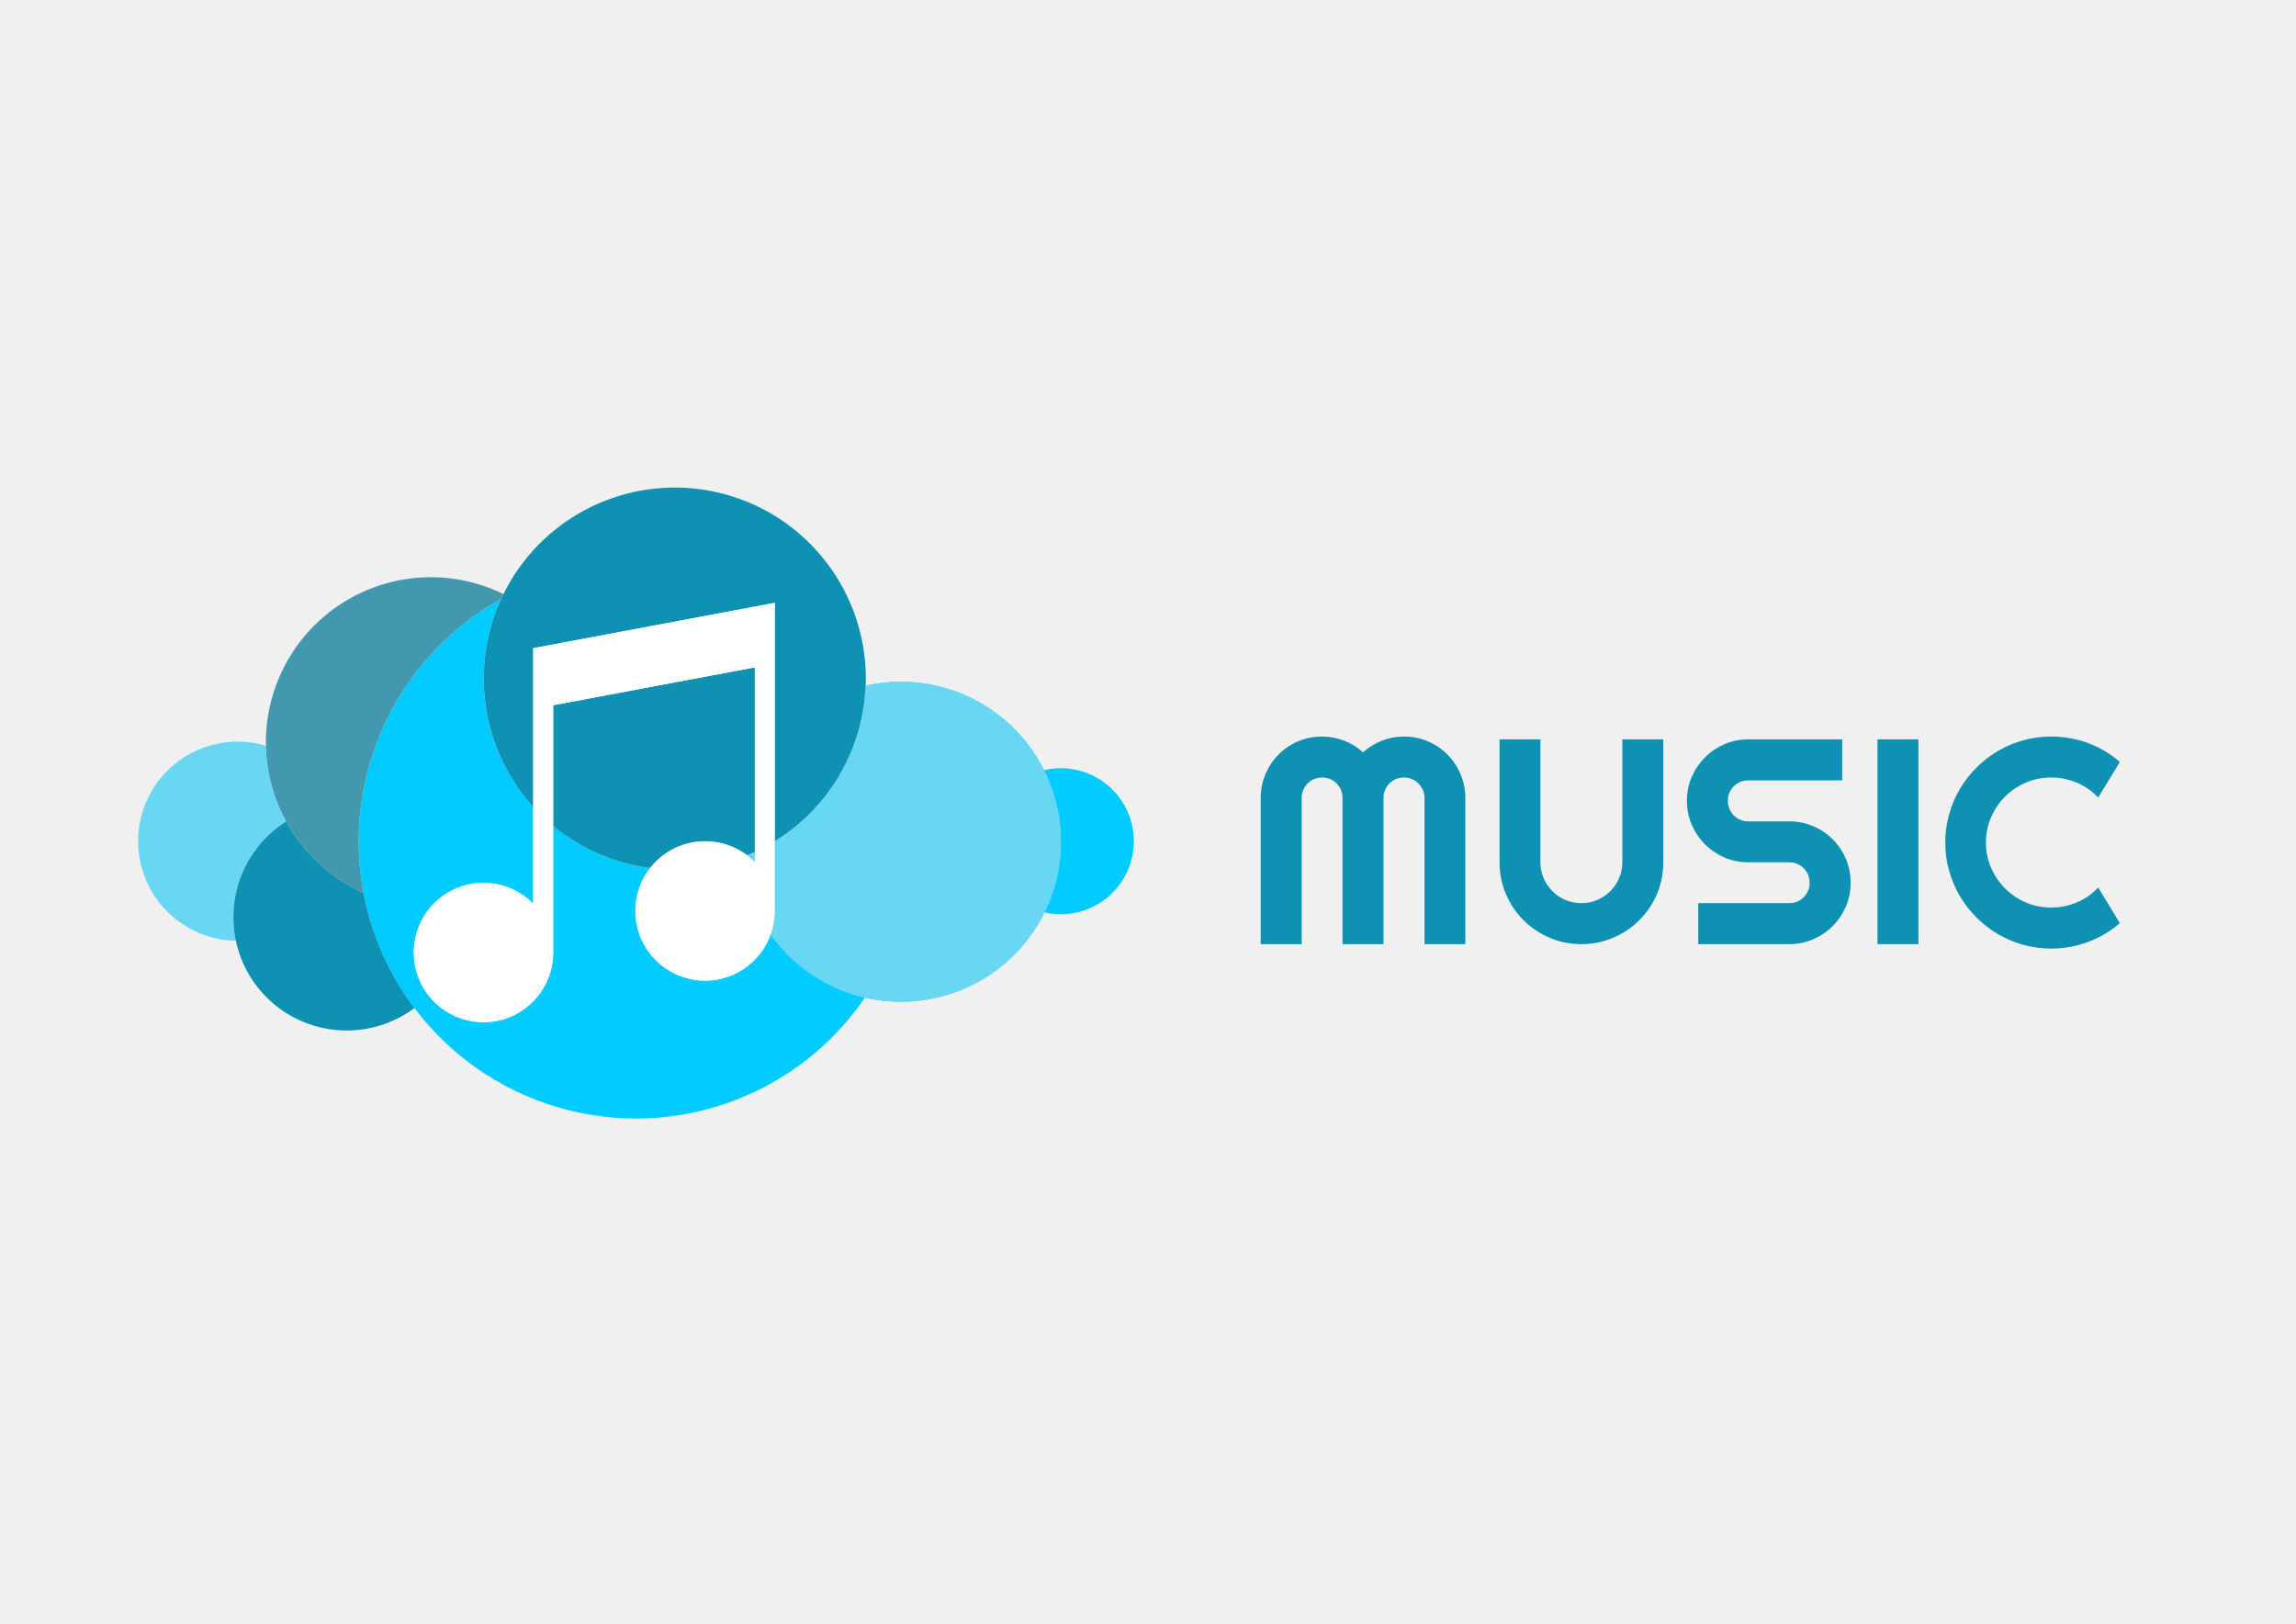
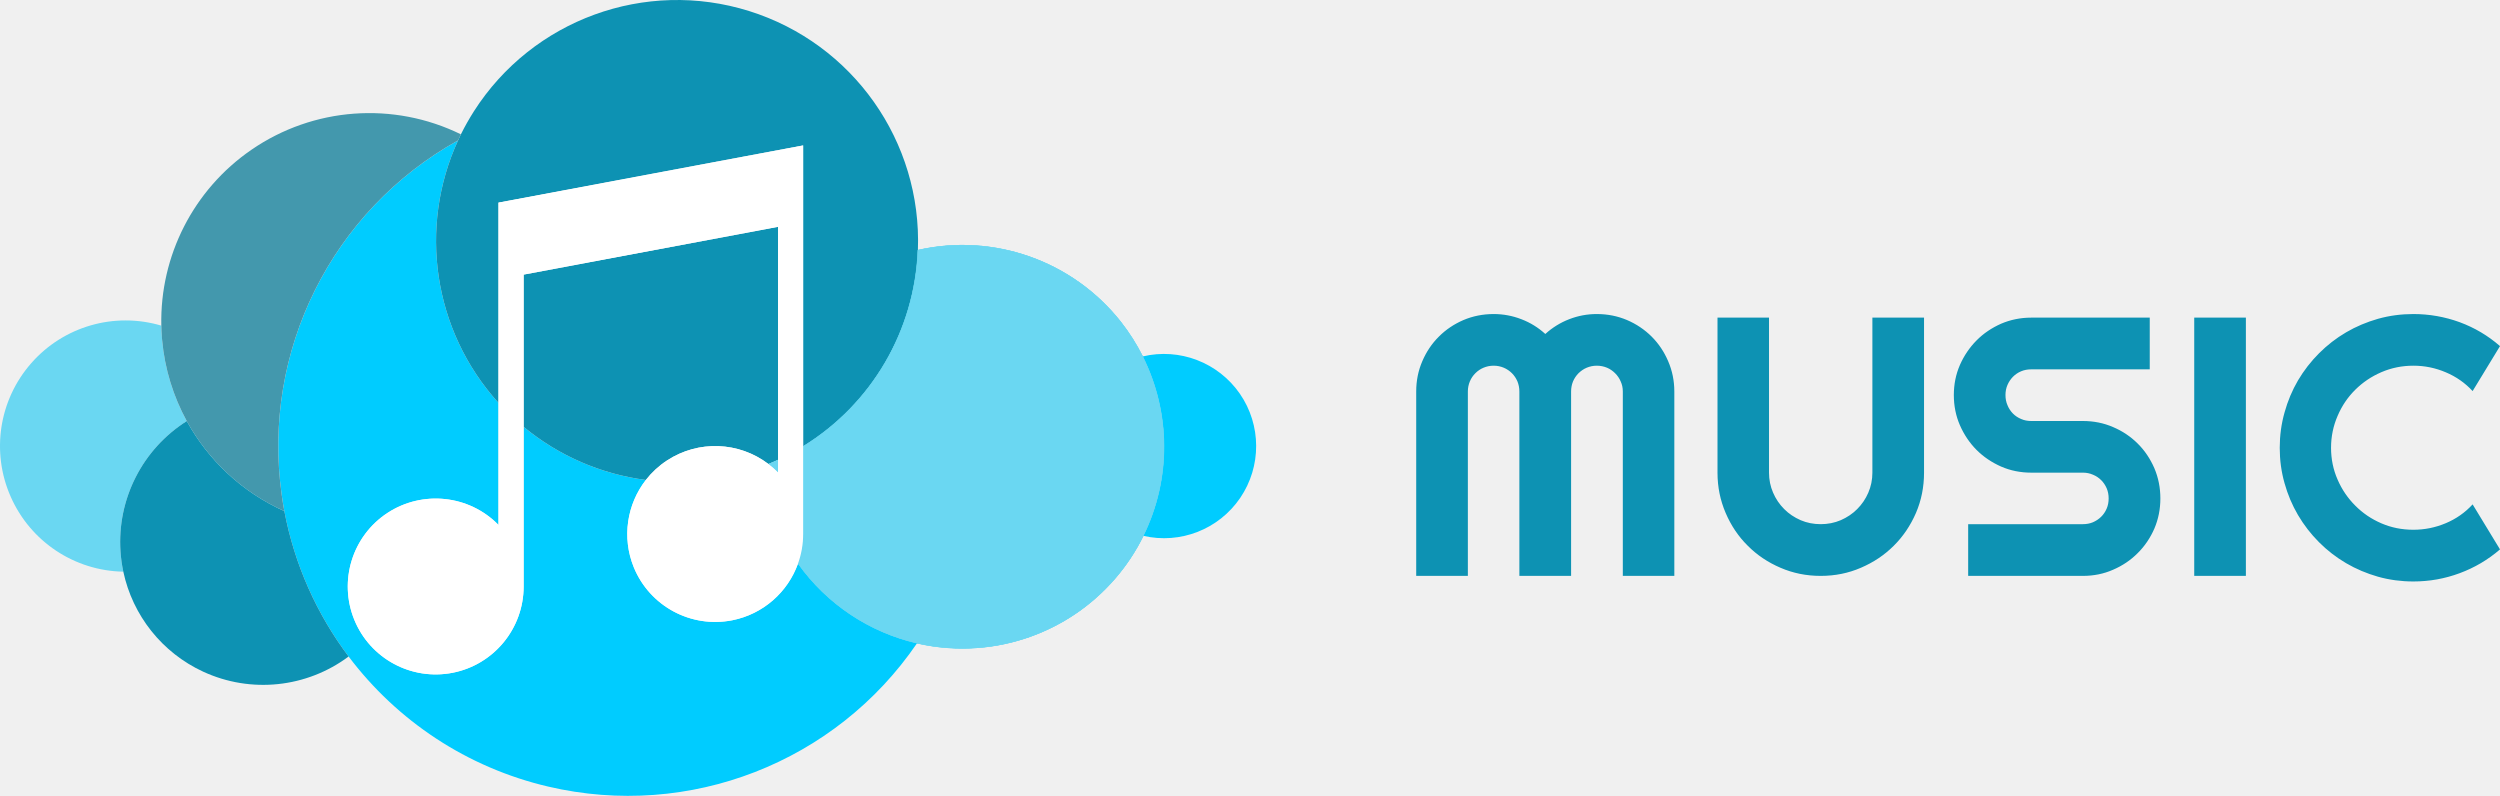
- <svg xmlns="http://www.w3.org/2000/svg" xml:space="preserve" width="420mm" height="297mm" version="1.1" style="shape-rendering:geometricPrecision; text-rendering:geometricPrecision; image-rendering:optimizeQuality; fill-rule:evenodd; clip-rule:evenodd" viewBox="0 0 42000 29700">
-   <defs>
-     <style type="text/css">
-    
+ <svg xmlns="http://www.w3.org/2000/svg" id="svg2" viewBox="0 0 36252.325 11540.755" style="clip-rule:evenodd;fill-rule:evenodd;image-rendering:optimizeQuality;shape-rendering:geometricPrecision;text-rendering:geometricPrecision" version="1.1" height="115.408mm" width="362.523mm" xml:space="preserve">
+   <defs id="defs4">
+     <style id="style6" type="text/css">
    .str0 {stroke:#6AD7F2;stroke-width:7.62}
    .str1 {stroke:black;stroke-width:7.62;stroke-linejoin:bevel}
    .fil4 {fill:none}
    .fil1 {fill:#00CCFF}
    .fil2 {fill:#0D92B3}
    .fil3 {fill:#4398AD}
    .fil0 {fill:#6AD7F2}
    .fil5 {fill:white}
    .fil6 {fill:#0D92B3;fill-rule:nonzero}
-    
-   </style>
+    </style>
  </defs>
-   <g id="Camada_x0020_1">
-     <path class="fil0" d="M4273 16912c-50,-759 319,-1483 961,-1889 -195,-357 -319,-755 -357,-1173 -7,-71 -11,-141 -12,-211 -681,-202 -1416,10 -1885,543 -469,533 -586,1289 -299,1938 286,650 923,1074 1633,1087 -21,-97 -34,-195 -41,-295z" />
-     <path class="fil0 str0" d="M15836 12545c-45,1167 -669,2234 -1664,2845l0 1271c0,149 -26,293 -74,427 421,592 1038,997 1726,1156 288,66 588,89 891,65 1026,-82 1934,-698 2389,-1622 409,-830 396,-1793 -9,-2601 -88,-175 -194,-343 -318,-501 -698,-884 -1842,-1289 -2941,-1040z" />
-     <path class="fil1" d="M13142 17912c-598,117 -1195,-205 -1426,-769 -176,-432 -99,-914 175,-1266 -652,-85 -1266,-352 -1772,-770l0 2315c0,609 -432,1134 -1030,1251 -598,117 -1196,-205 -1426,-769 -230,-565 -29,-1213 480,-1548 510,-334 1185,-262 1611,173l0 -1770c-949,-1048 -1164,-2549 -586,-3806 -1832,1019 -2848,3059 -2558,5135 11,81 24,161 39,241 148,779 472,1497 932,2108 700,929 1714,1611 2897,1887 2041,478 4165,-349 5346,-2080 -688,-159 -1305,-564 -1726,-1156 -147,414 -504,735 -956,824z" />
-     <path class="fil1" d="M19095 14086c405,808 418,1771 9,2601 537,125 1096,-94 1406,-550 310,-456 308,-1056 -5,-1510 -314,-454 -874,-669 -1410,-541z" />
-     <path class="fil2" d="M13808 15585l0 -3379 -3689 693 0 2208c506,418 1120,685 1772,770 84,-108 186,-203 306,-282 457,-300 1047,-273 1472,51 47,-19 93,-40 139,-61z" />
-     <path class="fil2" d="M15836 12545l0 0zm-6668 -1592c-578,1257 -363,2758 586,3806l0 -2904 4418 -829 0 4364c995,-611 1619,-1678 1664,-2845 60,-1576 -943,-2997 -2448,-3468 -1505,-471 -3139,124 -3989,1452 -70,110 -133,222 -190,336 -14,29 -28,59 -41,88z" />
-     <path class="fil3" d="M6610 16088c-290,-2076 726,-4116 2558,-5135 13,-29 27,-59 41,-88 -979,-480 -2141,-394 -3039,225 -840,578 -1327,1539 -1305,2549 1,56 4,111 8,167 1,15 2,29 4,44 38,418 162,816 357,1173 312,569 804,1032 1415,1306 -15,-80 -28,-160 -39,-241z" />
-     <path class="fil2" d="M7581 18437c-460,-611 -784,-1329 -932,-2108 -611,-274 -1103,-737 -1415,-1306 -642,406 -1011,1130 -961,1889 7,100 20,198 41,295 135,634 561,1175 1160,1451 690,318 1498,233 2107,-221z" />
-     <path class="fil0" d="M13808 15768l0 -183c-46,21 -92,42 -139,61 48,37 95,78 139,122z" />
-     <path class="fil0 str0" d="M15836 12545c-45,1167 -669,2234 -1664,2845l0 1271c0,149 -26,293 -74,427 421,592 1038,997 1726,1156 288,66 588,89 891,65 1026,-82 1934,-698 2389,-1622 409,-830 396,-1793 -9,-2601 -88,-175 -194,-343 -318,-501 -698,-884 -1842,-1289 -2941,-1040z" />
-     <path class="fil0" d="M13808 15768l0 -183c-46,21 -92,42 -139,61 48,37 95,78 139,122z" />
-     <polygon class="fil4 str1" points="20299,18286 20299,18286 " />
-     <polygon class="fil4 str1" points="2526,15386 2526,15386 " />
-     <path class="fil4 str1" d="M15836 12545c0,0 0,0 0,0" />
-     <polygon class="fil2 str1" points="22077,15386 22077,15386 " />
-     <path class="fil4 str1" d="M15836 12545c0,0 0,0 0,0" />
-     <polygon class="fil4 str1" points="20299,18286 20299,18286 " />
-     <polygon class="fil4 str1" points="2526,15386 2526,15386 " />
-     <path class="fil4 str1" d="M15836 12545c0,0 0,0 0,0" />
-     <polygon class="fil2 str1" points="22077,15386 22077,15386 " />
-     <path class="fil4 str1" d="M15836 12545c0,0 0,0 0,0" />
-     <path class="fil5" d="M8143 16356c-509,335 -710,983 -480,1548 230,564 828,886 1426,769 598,-117 1030,-642 1030,-1251l0 -2315 0 -2208 3689 -693 0 3379 0 183c-44,-44 -91,-85 -139,-122 -425,-324 -1015,-351 -1472,-51 -120,79 -222,174 -306,282 -274,352 -351,834 -175,1266 231,564 828,886 1426,769 452,-89 809,-410 956,-824 48,-134 74,-278 74,-427l0 -1271 0 -4364 -4418 829 0 2904 0 1770c-426,-435 -1101,-507 -1611,-173z" />
-     <path class="fil6" d="M26805 17268l-747 0 0 -2674c0,-53 -10,-101 -31,-146 -19,-46 -47,-85 -81,-119 -34,-34 -73,-61 -118,-80 -46,-19 -95,-29 -147,-29 -52,0 -100,10 -146,29 -45,19 -84,46 -119,80 -34,34 -60,73 -80,119 -18,45 -28,93 -28,146l0 2674 -750 0 0 -2674c0,-53 -10,-101 -28,-146 -20,-46 -46,-85 -80,-119 -34,-34 -74,-61 -119,-80 -45,-19 -94,-29 -146,-29 -52,0 -101,10 -146,29 -46,19 -85,46 -119,80 -34,34 -61,73 -80,119 -19,45 -29,93 -29,146l0 2674 -749 0 0 -2674c0,-155 29,-301 88,-438 58,-136 138,-256 240,-357 101,-102 221,-182 357,-241 137,-58 283,-87 438,-87 139,0 273,25 402,75 129,49 245,121 347,214 103,-93 219,-165 346,-214 129,-50 262,-75 401,-75 156,0 301,29 438,87 137,59 256,139 358,241 101,101 181,221 239,357 59,137 89,283 89,438l0 2674zm3621 -1497c0,208 -39,402 -117,584 -79,182 -186,341 -321,475 -136,136 -295,242 -477,320 -182,79 -376,118 -583,118 -208,0 -402,-39 -584,-118 -182,-78 -340,-184 -475,-320 -136,-134 -242,-293 -320,-475 -78,-182 -118,-376 -118,-584l0 -2248 747 0 0 2248c0,103 20,200 59,290 39,91 93,170 161,238 67,68 147,121 238,161 91,39 189,58 292,58 102,0 200,-19 291,-58 91,-40 171,-93 238,-161 68,-68 122,-147 161,-238 39,-90 59,-187 59,-290l0 -2248 749 0 0 2248zm432 -1125c0,-155 29,-300 88,-436 60,-136 140,-254 242,-357 101,-102 221,-182 356,-242 136,-58 282,-88 436,-88l1719 0 0 750 -1719 0c-52,0 -101,9 -146,28 -46,19 -85,46 -119,80 -33,34 -60,74 -79,118 -20,46 -29,95 -29,147 0,52 9,101 29,147 19,47 46,87 79,121 34,34 73,60 119,79 45,20 94,29 146,29l750 0c155,0 301,29 437,88 137,58 256,138 358,240 102,101 182,221 241,357 58,137 87,283 87,438 0,155 -29,300 -87,437 -59,135 -139,254 -241,355 -102,103 -221,183 -358,242 -136,60 -282,89 -437,89l-1664 0 0 -750 1664 0c52,0 101,-9 146,-28 45,-20 85,-46 119,-80 34,-33 60,-73 80,-119 19,-45 28,-94 28,-146 0,-52 -9,-101 -28,-146 -20,-46 -46,-85 -80,-119 -34,-34 -74,-61 -119,-79 -45,-20 -94,-30 -146,-30l-750 0c-154,0 -300,-29 -436,-88 -135,-60 -255,-140 -356,-241 -102,-103 -182,-222 -242,-359 -59,-136 -88,-282 -88,-437zm4235 2622l-749 0 0 -3745 749 0 0 3745zm3685 -384c-174,150 -369,265 -585,345 -215,80 -439,120 -671,120 -177,0 -349,-23 -513,-69 -164,-47 -319,-112 -462,-196 -144,-84 -275,-186 -393,-304 -119,-119 -220,-250 -305,-394 -84,-143 -149,-297 -195,-461 -47,-165 -70,-336 -70,-514 0,-177 23,-349 70,-514 46,-166 111,-320 195,-464 85,-143 186,-274 305,-393 118,-118 249,-220 393,-304 143,-84 298,-149 462,-196 164,-46 336,-69 513,-69 232,0 456,40 671,118 216,80 411,195 585,347l-397 652c-109,-118 -239,-209 -389,-272 -150,-64 -306,-96 -470,-96 -166,0 -320,32 -464,94 -146,63 -271,148 -379,255 -108,107 -194,233 -256,379 -63,145 -95,299 -95,463 0,164 32,318 95,461 62,144 148,269 256,377 108,109 233,194 379,257 144,62 298,93 464,93 164,0 320,-32 470,-95 150,-63 280,-154 389,-273l397 653z" />
+   <g transform="translate(-2525.673,-8917.13)" id="Camada_x0020_1">
+     <path style="fill:#6ad7f2" id="path10" d="m 4273,16912 c -50,-759 319,-1483 961,-1889 -195,-357 -319,-755 -357,-1173 -7,-71 -11,-141 -12,-211 -681,-202 -1416,10 -1885,543 -469,533 -586,1289 -299,1938 286,650 923,1074 1633,1087 -21,-97 -34,-195 -41,-295 z" class="fil0" />
+     <path style="fill:#6ad7f2;stroke:#6ad7f2;stroke-width:7.62" id="path12" d="m 15836,12545 c -45,1167 -669,2234 -1664,2845 l 0,1271 c 0,149 -26,293 -74,427 421,592 1038,997 1726,1156 288,66 588,89 891,65 1026,-82 1934,-698 2389,-1622 409,-830 396,-1793 -9,-2601 -88,-175 -194,-343 -318,-501 -698,-884 -1842,-1289 -2941,-1040 z" class="fil0 str0" />
+     <path style="fill:#00ccff" id="path14" d="m 13142,17912 c -598,117 -1195,-205 -1426,-769 -176,-432 -99,-914 175,-1266 -652,-85 -1266,-352 -1772,-770 l 0,2315 c 0,609 -432,1134 -1030,1251 -598,117 -1196,-205 -1426,-769 -230,-565 -29,-1213 480,-1548 510,-334 1185,-262 1611,173 l 0,-1770 c -949,-1048 -1164,-2549 -586,-3806 -1832,1019 -2848,3059 -2558,5135 11,81 24,161 39,241 148,779 472,1497 932,2108 700,929 1714,1611 2897,1887 2041,478 4165,-349 5346,-2080 -688,-159 -1305,-564 -1726,-1156 -147,414 -504,735 -956,824 z" class="fil1" />
+     <path style="fill:#00ccff" id="path16" d="m 19095,14086 c 405,808 418,1771 9,2601 537,125 1096,-94 1406,-550 310,-456 308,-1056 -5,-1510 -314,-454 -874,-669 -1410,-541 z" class="fil1" />
+     <path style="fill:#0d92b3" id="path18" d="m 13808,15585 0,-3379 -3689,693 0,2208 c 506,418 1120,685 1772,770 84,-108 186,-203 306,-282 457,-300 1047,-273 1472,51 47,-19 93,-40 139,-61 z" class="fil2" />
+     <path style="fill:#0d92b3" id="path20" d="m 15836,12545 0,0 z M 9168,10953 c -578,1257 -363,2758 586,3806 l 0,-2904 4418,-829 0,4364 c 995,-611 1619,-1678 1664,-2845 60,-1576 -943,-2997 -2448,-3468 -1505,-471 -3139,124 -3989,1452 -70,110 -133,222 -190,336 -14,29 -28,59 -41,88 z" class="fil2" />
+     <path style="fill:#4398ad" id="path22" d="m 6610,16088 c -290,-2076 726,-4116 2558,-5135 13,-29 27,-59 41,-88 -979,-480 -2141,-394 -3039,225 -840,578 -1327,1539 -1305,2549 1,56 4,111 8,167 1,15 2,29 4,44 38,418 162,816 357,1173 312,569 804,1032 1415,1306 -15,-80 -28,-160 -39,-241 z" class="fil3" />
+     <path style="fill:#0d92b3" id="path24" d="m 7581,18437 c -460,-611 -784,-1329 -932,-2108 -611,-274 -1103,-737 -1415,-1306 -642,406 -1011,1130 -961,1889 7,100 20,198 41,295 135,634 561,1175 1160,1451 690,318 1498,233 2107,-221 z" class="fil2" />
+     <path style="fill:#6ad7f2" id="path26" d="m 13808,15768 0,-183 c -46,21 -92,42 -139,61 48,37 95,78 139,122 z" class="fil0" />
+     <path style="fill:#6ad7f2;stroke:#6ad7f2;stroke-width:7.62" id="path28" d="m 15836,12545 c -45,1167 -669,2234 -1664,2845 l 0,1271 c 0,149 -26,293 -74,427 421,592 1038,997 1726,1156 288,66 588,89 891,65 1026,-82 1934,-698 2389,-1622 409,-830 396,-1793 -9,-2601 -88,-175 -194,-343 -318,-501 -698,-884 -1842,-1289 -2941,-1040 z" class="fil0 str0" />
+     <path style="fill:#6ad7f2" id="path30" d="m 13808,15768 0,-183 c -46,21 -92,42 -139,61 48,37 95,78 139,122 z" class="fil0" />
+     <polygon style="fill:none;stroke:#000000;stroke-width:7.62;stroke-linejoin:bevel" id="polygon32" points="20299,18286 20299,18286 " class="fil4 str1" />
+     <polygon style="fill:none;stroke:#000000;stroke-width:7.62;stroke-linejoin:bevel" id="polygon34" points="2526,15386 2526,15386 " class="fil4 str1" />
+     <path style="fill:none;stroke:#000000;stroke-width:7.62;stroke-linejoin:bevel" id="path36" d="m 15836,12545 c 0,0 0,0 0,0" class="fil4 str1" />
+     <polygon style="fill:#0d92b3;stroke:#000000;stroke-width:7.62;stroke-linejoin:bevel" id="polygon38" points="22077,15386 22077,15386 " class="fil2 str1" />
+     <path style="fill:none;stroke:#000000;stroke-width:7.62;stroke-linejoin:bevel" id="path40" d="m 15836,12545 c 0,0 0,0 0,0" class="fil4 str1" />
+     <polygon style="fill:none;stroke:#000000;stroke-width:7.62;stroke-linejoin:bevel" id="polygon42" points="20299,18286 20299,18286 " class="fil4 str1" />
+     <polygon style="fill:none;stroke:#000000;stroke-width:7.62;stroke-linejoin:bevel" id="polygon44" points="2526,15386 2526,15386 " class="fil4 str1" />
+     <path style="fill:none;stroke:#000000;stroke-width:7.62;stroke-linejoin:bevel" id="path46" d="m 15836,12545 c 0,0 0,0 0,0" class="fil4 str1" />
+     <polygon style="fill:#0d92b3;stroke:#000000;stroke-width:7.62;stroke-linejoin:bevel" id="polygon48" points="22077,15386 22077,15386 " class="fil2 str1" />
+     <path style="fill:none;stroke:#000000;stroke-width:7.62;stroke-linejoin:bevel" id="path50" d="m 15836,12545 c 0,0 0,0 0,0" class="fil4 str1" />
+     <path style="fill:#ffffff" id="path52" d="m 8143,16356 c -509,335 -710,983 -480,1548 230,564 828,886 1426,769 598,-117 1030,-642 1030,-1251 l 0,-2315 0,-2208 3689,-693 0,3379 0,183 c -44,-44 -91,-85 -139,-122 -425,-324 -1015,-351 -1472,-51 -120,79 -222,174 -306,282 -274,352 -351,834 -175,1266 231,564 828,886 1426,769 452,-89 809,-410 956,-824 48,-134 74,-278 74,-427 l 0,-1271 0,-4364 -4418,829 0,2904 0,1770 c -426,-435 -1101,-507 -1611,-173 z" class="fil5" />
+     <path style="fill:#0d92b3;fill-rule:nonzero" id="path54" d="m 26805,17268 -747,0 0,-2674 c 0,-53 -10,-101 -31,-146 -19,-46 -47,-85 -81,-119 -34,-34 -73,-61 -118,-80 -46,-19 -95,-29 -147,-29 -52,0 -100,10 -146,29 -45,19 -84,46 -119,80 -34,34 -60,73 -80,119 -18,45 -28,93 -28,146 l 0,2674 -750,0 0,-2674 c 0,-53 -10,-101 -28,-146 -20,-46 -46,-85 -80,-119 -34,-34 -74,-61 -119,-80 -45,-19 -94,-29 -146,-29 -52,0 -101,10 -146,29 -46,19 -85,46 -119,80 -34,34 -61,73 -80,119 -19,45 -29,93 -29,146 l 0,2674 -749,0 0,-2674 c 0,-155 29,-301 88,-438 58,-136 138,-256 240,-357 101,-102 221,-182 357,-241 137,-58 283,-87 438,-87 139,0 273,25 402,75 129,49 245,121 347,214 103,-93 219,-165 346,-214 129,-50 262,-75 401,-75 156,0 301,29 438,87 137,59 256,139 358,241 101,101 181,221 239,357 59,137 89,283 89,438 l 0,2674 z m 3621,-1497 c 0,208 -39,402 -117,584 -79,182 -186,341 -321,475 -136,136 -295,242 -477,320 -182,79 -376,118 -583,118 -208,0 -402,-39 -584,-118 -182,-78 -340,-184 -475,-320 -136,-134 -242,-293 -320,-475 -78,-182 -118,-376 -118,-584 l 0,-2248 747,0 0,2248 c 0,103 20,200 59,290 39,91 93,170 161,238 67,68 147,121 238,161 91,39 189,58 292,58 102,0 200,-19 291,-58 91,-40 171,-93 238,-161 68,-68 122,-147 161,-238 39,-90 59,-187 59,-290 l 0,-2248 749,0 0,2248 z m 432,-1125 c 0,-155 29,-300 88,-436 60,-136 140,-254 242,-357 101,-102 221,-182 356,-242 136,-58 282,-88 436,-88 l 1719,0 0,750 -1719,0 c -52,0 -101,9 -146,28 -46,19 -85,46 -119,80 -33,34 -60,74 -79,118 -20,46 -29,95 -29,147 0,52 9,101 29,147 19,47 46,87 79,121 34,34 73,60 119,79 45,20 94,29 146,29 l 750,0 c 155,0 301,29 437,88 137,58 256,138 358,240 102,101 182,221 241,357 58,137 87,283 87,438 0,155 -29,300 -87,437 -59,135 -139,254 -241,355 -102,103 -221,183 -358,242 -136,60 -282,89 -437,89 l -1664,0 0,-750 1664,0 c 52,0 101,-9 146,-28 45,-20 85,-46 119,-80 34,-33 60,-73 80,-119 19,-45 28,-94 28,-146 0,-52 -9,-101 -28,-146 -20,-46 -46,-85 -80,-119 -34,-34 -74,-61 -119,-79 -45,-20 -94,-30 -146,-30 l -750,0 c -154,0 -300,-29 -436,-88 -135,-60 -255,-140 -356,-241 -102,-103 -182,-222 -242,-359 -59,-136 -88,-282 -88,-437 z m 4235,2622 -749,0 0,-3745 749,0 0,3745 z m 3685,-384 c -174,150 -369,265 -585,345 -215,80 -439,120 -671,120 -177,0 -349,-23 -513,-69 -164,-47 -319,-112 -462,-196 -144,-84 -275,-186 -393,-304 -119,-119 -220,-250 -305,-394 -84,-143 -149,-297 -195,-461 -47,-165 -70,-336 -70,-514 0,-177 23,-349 70,-514 46,-166 111,-320 195,-464 85,-143 186,-274 305,-393 118,-118 249,-220 393,-304 143,-84 298,-149 462,-196 164,-46 336,-69 513,-69 232,0 456,40 671,118 216,80 411,195 585,347 l -397,652 c -109,-118 -239,-209 -389,-272 -150,-64 -306,-96 -470,-96 -166,0 -320,32 -464,94 -146,63 -271,148 -379,255 -108,107 -194,233 -256,379 -63,145 -95,299 -95,463 0,164 32,318 95,461 62,144 148,269 256,377 108,109 233,194 379,257 144,62 298,93 464,93 164,0 320,-32 470,-95 150,-63 280,-154 389,-273 l 397,653 z" class="fil6" />
  </g>
</svg>
